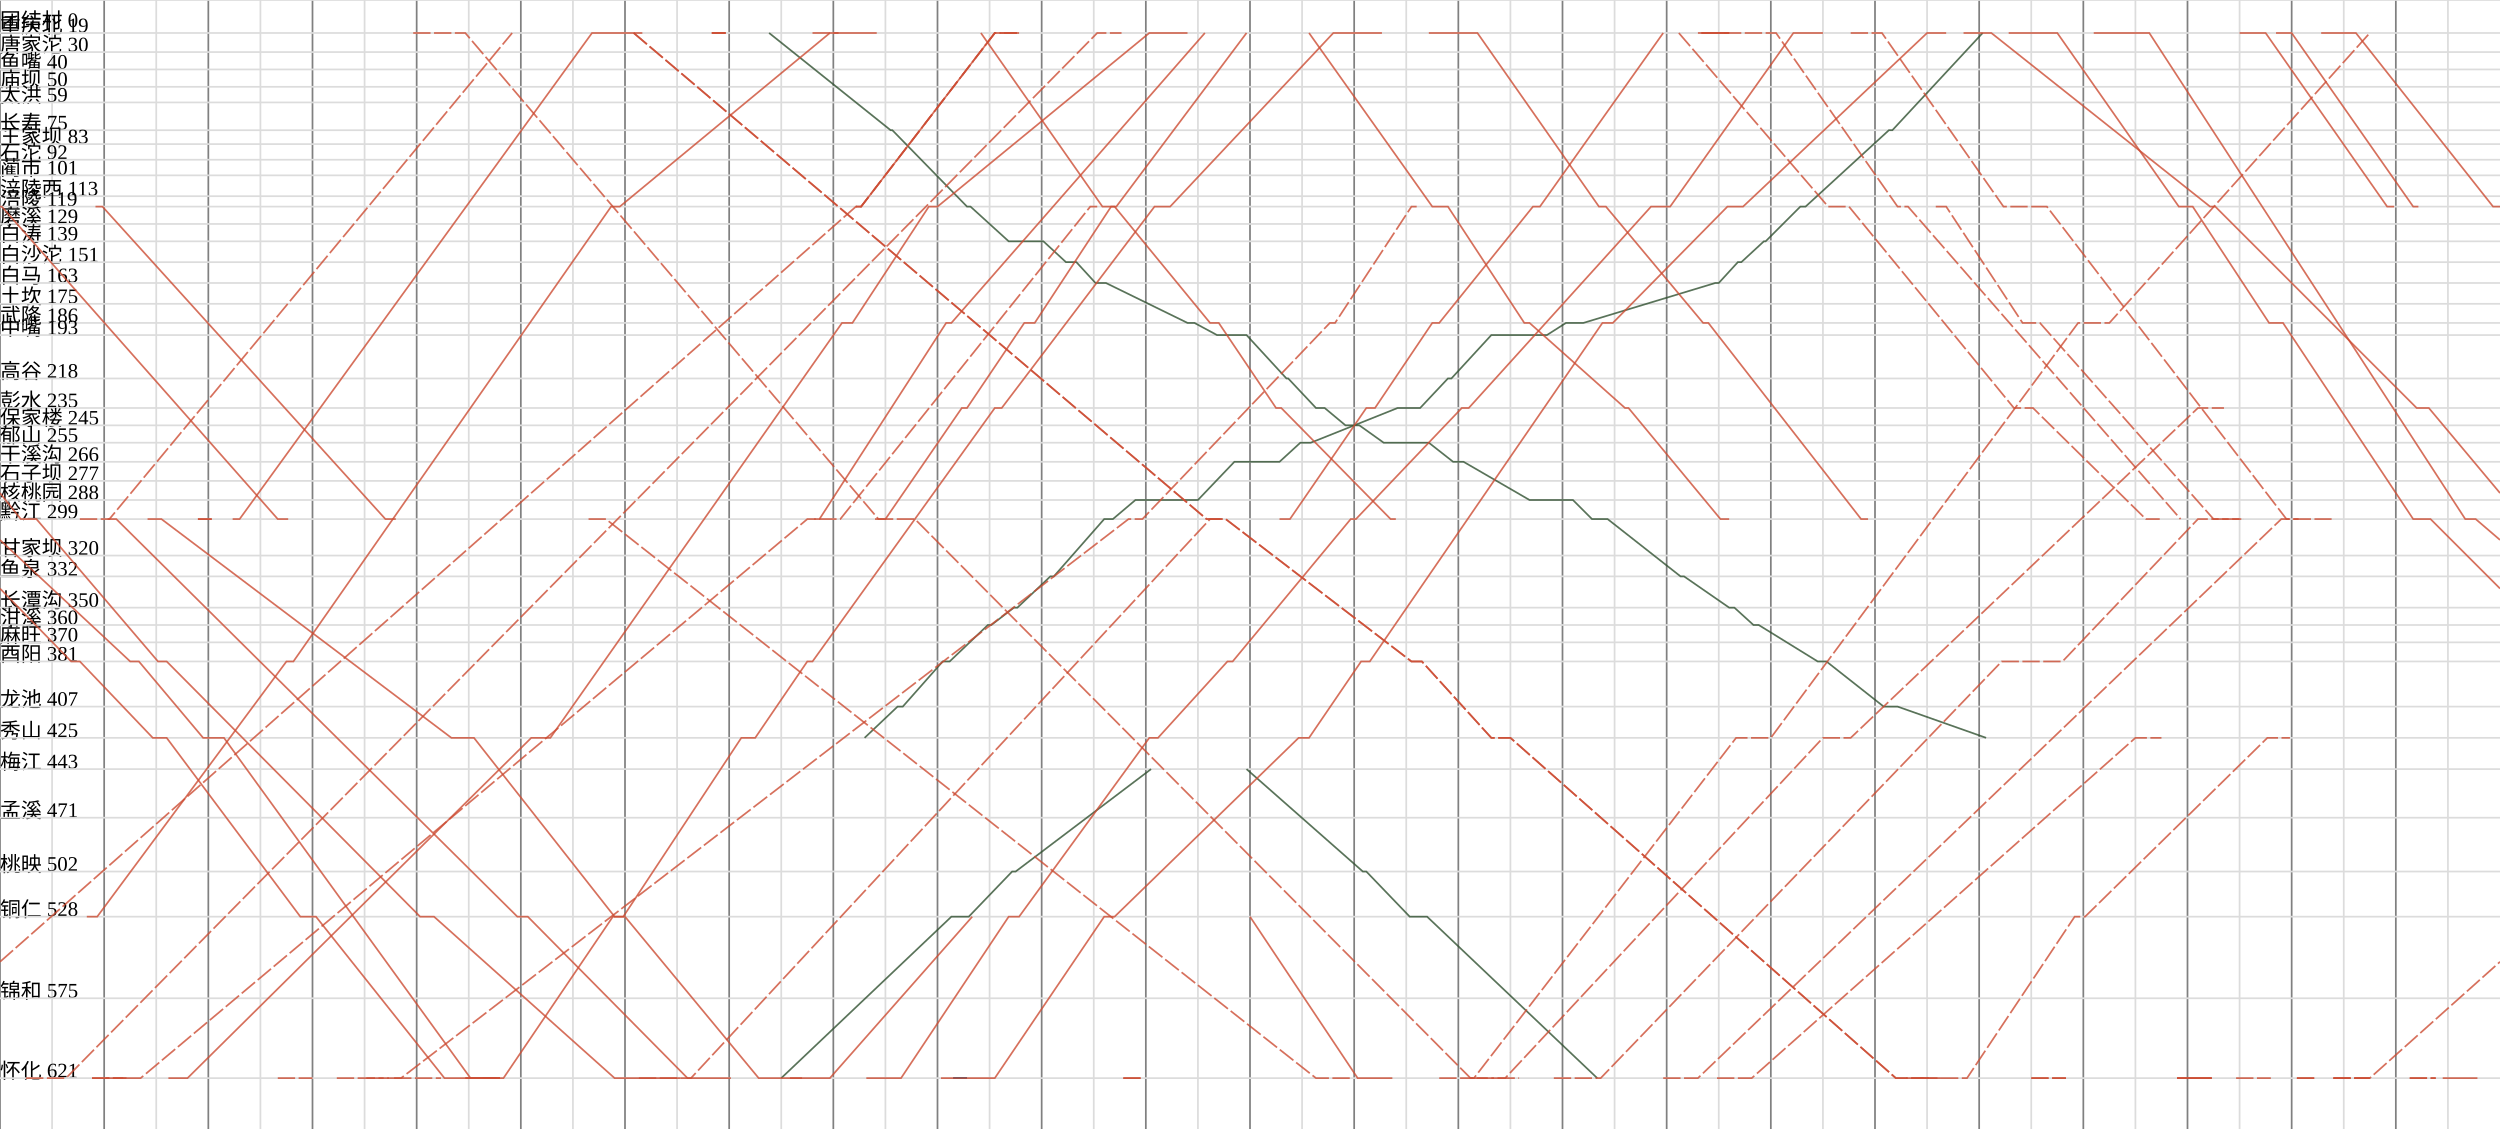
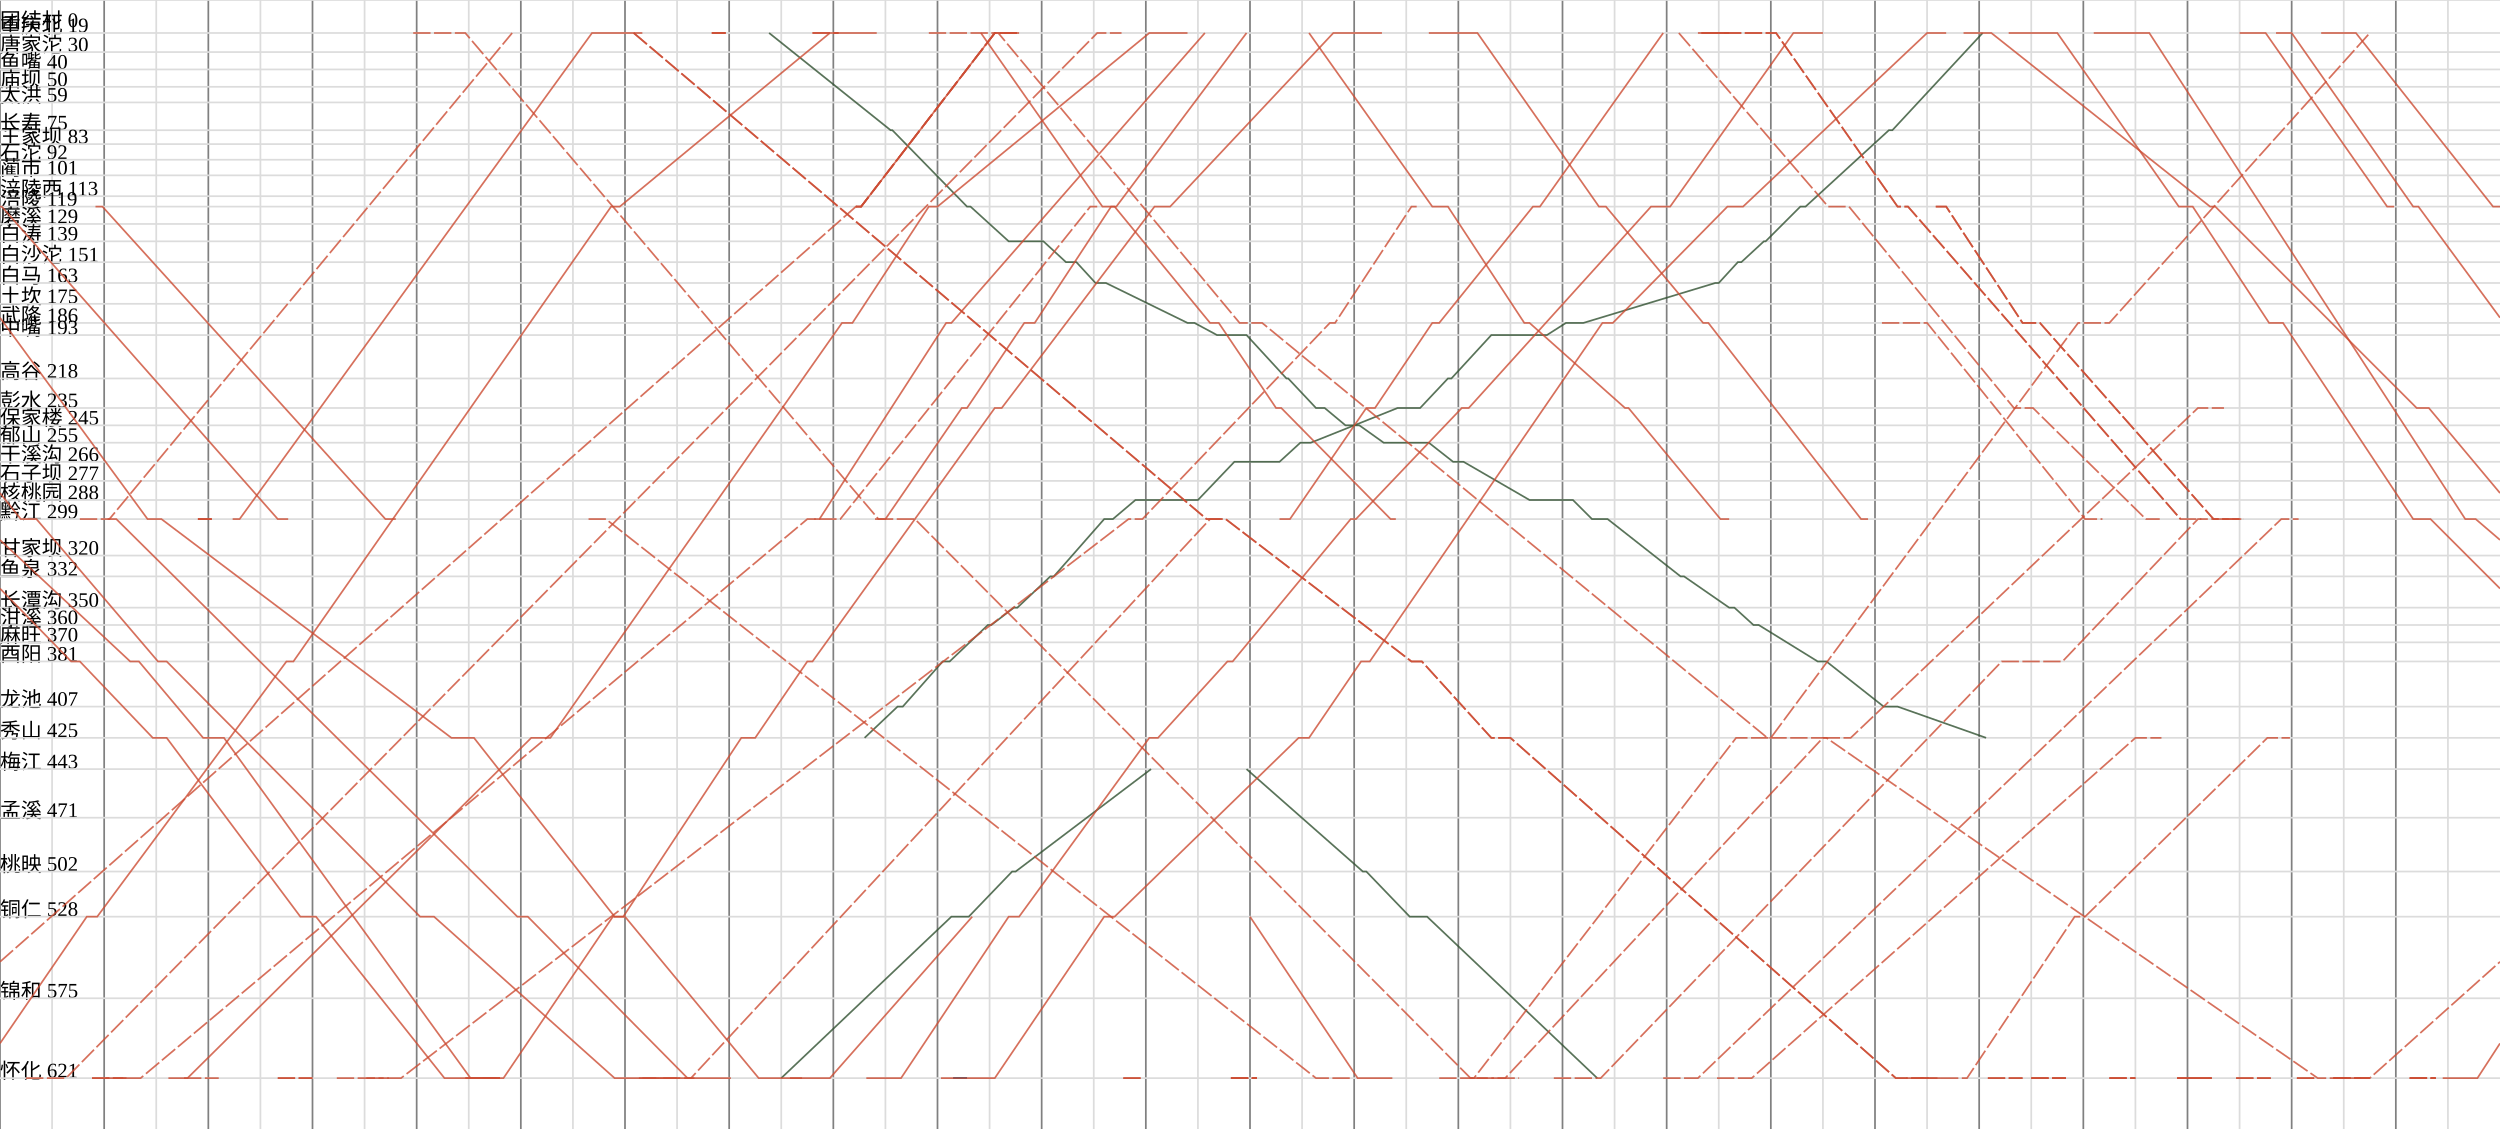
<svg xmlns="http://www.w3.org/2000/svg" width="1440" height="650" version="1.1">
  <style>
line,polyline {
  stroke-width:1
}
line.hour {
  stroke:rgb(128,128,128);
}
line.halfhour, line.station {
  stroke:rgb(220,220,220);
}
polyline {
  fill:none;opacity:0.8;
}
.polylineG {
  stroke:#3d668f;
}
.polylineD {
  stroke:#a80022;
}
.polylineC {
  stroke:#bf9540;
}
.polylineZ {
  stroke:#004a80;
}
.polylineT {
  stroke:#123da1;
}
.polylineK {
  stroke:#cc4c33;
}
.polyline1,
.polyline2,
.polyline3,
.polyline4,
.polyline5,
.polyline6,
.polyline7,
.polyline8,
.polyline9 {
  stroke: #305030
}
.temp{
  stroke-dasharray:10 2
+ }
+ .peak{
+   stroke-dasharray:9 1 1 1
}
</style>
  <line class="hour" x1="0" y1="0" x2="0" y2="3000" />
  <line class="halfhour" x1="30" y1="0" x2="30" y2="3000" />
  <line class="hour" x1="60" y1="0" x2="60" y2="3000" />
  <line class="halfhour" x1="90" y1="0" x2="90" y2="3000" />
  <line class="hour" x1="120" y1="0" x2="120" y2="3000" />
  <line class="halfhour" x1="150" y1="0" x2="150" y2="3000" />
  <line class="hour" x1="180" y1="0" x2="180" y2="3000" />
  <line class="halfhour" x1="210" y1="0" x2="210" y2="3000" />
  <line class="hour" x1="240" y1="0" x2="240" y2="3000" />
  <line class="halfhour" x1="270" y1="0" x2="270" y2="3000" />
  <line class="hour" x1="300" y1="0" x2="300" y2="3000" />
  <line class="halfhour" x1="330" y1="0" x2="330" y2="3000" />
  <line class="hour" x1="360" y1="0" x2="360" y2="3000" />
  <line class="halfhour" x1="390" y1="0" x2="390" y2="3000" />
  <line class="hour" x1="420" y1="0" x2="420" y2="3000" />
  <line class="halfhour" x1="450" y1="0" x2="450" y2="3000" />
  <line class="hour" x1="480" y1="0" x2="480" y2="3000" />
  <line class="halfhour" x1="510" y1="0" x2="510" y2="3000" />
  <line class="hour" x1="540" y1="0" x2="540" y2="3000" />
  <line class="halfhour" x1="570" y1="0" x2="570" y2="3000" />
  <line class="hour" x1="600" y1="0" x2="600" y2="3000" />
  <line class="halfhour" x1="630" y1="0" x2="630" y2="3000" />
  <line class="hour" x1="660" y1="0" x2="660" y2="3000" />
  <line class="halfhour" x1="690" y1="0" x2="690" y2="3000" />
  <line class="hour" x1="720" y1="0" x2="720" y2="3000" />
  <line class="halfhour" x1="750" y1="0" x2="750" y2="3000" />
  <line class="hour" x1="780" y1="0" x2="780" y2="3000" />
  <line class="halfhour" x1="810" y1="0" x2="810" y2="3000" />
  <line class="hour" x1="840" y1="0" x2="840" y2="3000" />
  <line class="halfhour" x1="870" y1="0" x2="870" y2="3000" />
  <line class="hour" x1="900" y1="0" x2="900" y2="3000" />
  <line class="halfhour" x1="930" y1="0" x2="930" y2="3000" />
  <line class="hour" x1="960" y1="0" x2="960" y2="3000" />
  <line class="halfhour" x1="990" y1="0" x2="990" y2="3000" />
  <line class="hour" x1="1020" y1="0" x2="1020" y2="3000" />
  <line class="halfhour" x1="1050" y1="0" x2="1050" y2="3000" />
  <line class="hour" x1="1080" y1="0" x2="1080" y2="3000" />
  <line class="halfhour" x1="1110" y1="0" x2="1110" y2="3000" />
  <line class="hour" x1="1140" y1="0" x2="1140" y2="3000" />
  <line class="halfhour" x1="1170" y1="0" x2="1170" y2="3000" />
  <line class="hour" x1="1200" y1="0" x2="1200" y2="3000" />
  <line class="halfhour" x1="1230" y1="0" x2="1230" y2="3000" />
  <line class="hour" x1="1260" y1="0" x2="1260" y2="3000" />
  <line class="halfhour" x1="1290" y1="0" x2="1290" y2="3000" />
  <line class="hour" x1="1320" y1="0" x2="1320" y2="3000" />
  <line class="halfhour" x1="1350" y1="0" x2="1350" y2="3000" />
  <line class="hour" x1="1380" y1="0" x2="1380" y2="3000" />
  <line class="halfhour" x1="1410" y1="0" x2="1410" y2="3000" />
  <text x="0" y="16">团结村 0</text>
  <line class="station" x1="0" y1="0" x2="1440" y2="0" />
  <text x="0" y="19">重庆北 19</text>
  <line class="station" x1="0" y1="19" x2="1440" y2="19" />
  <text x="0" y="30">唐家沱 30</text>
  <line class="station" x1="0" y1="30" x2="1440" y2="30" />
  <text x="0" y="40">鱼嘴 40</text>
  <line class="station" x1="0" y1="40" x2="1440" y2="40" />
  <text x="0" y="50">庙坝 50</text>
  <line class="station" x1="0" y1="50" x2="1440" y2="50" />
  <text x="0" y="59">太洪 59</text>
  <line class="station" x1="0" y1="59" x2="1440" y2="59" />
  <text x="0" y="75">长寿 75</text>
  <line class="station" x1="0" y1="75" x2="1440" y2="75" />
  <text x="0" y="83">王家坝 83</text>
  <line class="station" x1="0" y1="83" x2="1440" y2="83" />
  <text x="0" y="92">石沱 92</text>
  <line class="station" x1="0" y1="92" x2="1440" y2="92" />
  <text x="0" y="101">蔺市 101</text>
  <line class="station" x1="0" y1="101" x2="1440" y2="101" />
  <text x="0" y="113">涪陵西 113</text>
  <line class="station" x1="0" y1="113" x2="1440" y2="113" />
  <text x="0" y="119">涪陵 119</text>
  <line class="station" x1="0" y1="119" x2="1440" y2="119" />
  <text x="0" y="129">磨溪 129</text>
  <line class="station" x1="0" y1="129" x2="1440" y2="129" />
  <text x="0" y="139">白涛 139</text>
  <line class="station" x1="0" y1="139" x2="1440" y2="139" />
  <text x="0" y="151">白沙沱 151</text>
  <line class="station" x1="0" y1="151" x2="1440" y2="151" />
  <text x="0" y="163">白马 163</text>
  <line class="station" x1="0" y1="163" x2="1440" y2="163" />
  <text x="0" y="175">土坎 175</text>
  <line class="station" x1="0" y1="175" x2="1440" y2="175" />
  <text x="0" y="186">武隆 186</text>
  <line class="station" x1="0" y1="186" x2="1440" y2="186" />
  <text x="0" y="193">中嘴 193</text>
  <line class="station" x1="0" y1="193" x2="1440" y2="193" />
  <text x="0" y="218">高谷 218</text>
  <line class="station" x1="0" y1="218" x2="1440" y2="218" />
  <text x="0" y="235">彭水 235</text>
  <line class="station" x1="0" y1="235" x2="1440" y2="235" />
  <text x="0" y="245">保家楼 245</text>
  <line class="station" x1="0" y1="245" x2="1440" y2="245" />
  <text x="0" y="255">郁山 255</text>
  <line class="station" x1="0" y1="255" x2="1440" y2="255" />
  <text x="0" y="266">干溪沟 266</text>
  <line class="station" x1="0" y1="266" x2="1440" y2="266" />
  <text x="0" y="277">石子坝 277</text>
  <line class="station" x1="0" y1="277" x2="1440" y2="277" />
  <text x="0" y="288">核桃园 288</text>
  <line class="station" x1="0" y1="288" x2="1440" y2="288" />
  <text x="0" y="299">黔江 299</text>
  <line class="station" x1="0" y1="299" x2="1440" y2="299" />
  <text x="0" y="320">甘家坝 320</text>
  <line class="station" x1="0" y1="320" x2="1440" y2="320" />
  <text x="0" y="332">鱼泉 332</text>
  <line class="station" x1="0" y1="332" x2="1440" y2="332" />
  <text x="0" y="350">长潭沟 350</text>
  <line class="station" x1="0" y1="350" x2="1440" y2="350" />
  <text x="0" y="360">泔溪 360</text>
  <line class="station" x1="0" y1="360" x2="1440" y2="360" />
  <text x="0" y="370">麻旺 370</text>
  <line class="station" x1="0" y1="370" x2="1440" y2="370" />
  <text x="0" y="381">酉阳 381</text>
  <line class="station" x1="0" y1="381" x2="1440" y2="381" />
  <text x="0" y="407">龙池 407</text>
  <line class="station" x1="0" y1="407" x2="1440" y2="407" />
  <text x="0" y="425">秀山 425</text>
  <line class="station" x1="0" y1="425" x2="1440" y2="425" />
  <text x="0" y="443">梅江 443</text>
  <line class="station" x1="0" y1="443" x2="1440" y2="443" />
  <text x="0" y="471">孟溪 471</text>
  <line class="station" x1="0" y1="471" x2="1440" y2="471" />
  <text x="0" y="502">桃映 502</text>
  <line class="station" x1="0" y1="502" x2="1440" y2="502" />
  <text x="0" y="528">铜仁 528</text>
  <line class="station" x1="0" y1="528" x2="1440" y2="528" />
  <text x="0" y="575">锦和 575</text>
  <line class="station" x1="0" y1="575" x2="1440" y2="575" />
  <text x="0" y="621">怀化 621</text>
  <line class="station" x1="0" y1="621" x2="1440" y2="621" />
-   <polyline name="1230-0119|0121-0126|0128-0205_5609" class="polyline5" points="443,19 513,75 514,75 557,119 559,119 581,139 601,139 614,151 620,151 631,163 637,163 684,186 688,186 701,193 718,193 741,218 742,218 758,235 763,235 775,245 783,245 797,255 823,255 837,266 843,266 881,288 906,288 917,299 926,299 968,332 970,332 996,350 999,350 1010,360 1013,360 1047,381 1052,381 1085,407 1093,407 1144,425 " />
-   <polyline name="1230-0126|0128-0205_5610" class="polyline5" points="498,425 517,407 520,407 543,381 547,381 569,360 571,360 584,350 586,350 605,332 607,332 636,299 641,299 654,288 690,288 711,266 737,266 749,255 755,255 805,235 818,235 834,218 836,218 859,193 891,193 902,186 912,186 988,163 990,163 1001,151 1003,151 1016,139 1017,139 1037,119 1040,119 1088,75 1090,75 1142,19 " />
+   <polyline name="_5609" class="polyline5" points="443,19 513,75 514,75 557,119 559,119 581,139 601,139 614,151 620,151 631,163 637,163 684,186 688,186 701,193 718,193 741,218 742,218 758,235 763,235 775,245 783,245 797,255 823,255 837,266 843,266 881,288 906,288 917,299 926,299 968,332 970,332 996,350 999,350 1010,360 1013,360 1047,381 1052,381 1085,407 1093,407 1144,425 " />
+   <polyline name="_5610" class="polyline5" points="498,425 517,407 520,407 543,381 547,381 569,360 571,360 584,350 586,350 605,332 607,332 636,299 641,299 654,288 690,288 711,266 737,266 749,255 755,255 805,235 818,235 834,218 836,218 859,193 891,193 902,186 912,186 988,163 990,163 1001,151 1003,151 1016,139 1017,139 1037,119 1040,119 1088,75 1090,75 1142,19 " />
  <polyline name="_7271" class="polyline7" points="718,443 785,502 787,502 812,528 822,528 920,621 " />
  <polyline name="_7272" class="polyline7" points="450,621 548,528 558,528 583,502 585,502 663,443 " />
-   <polyline name="0111-0206_Z161" class="polylineZ" points="549,621 557,621 " />
+   <polyline name="0111-0211_Z161" class="polylineZ" points="549,621 557,621 " />
  <polyline name="1231-0110_Z161+0" class="polylineZ" points="549,621 557,621 " />
  <polyline name="_K71" class="polylineK" points="737,299 743,299 787,235 792,235 825,186 829,186 883,119 887,119 958,19 " />
  <polyline name="_K73" class="polylineK" points="565,19 635,119 642,119 697,186 702,186 735,235 738,235 801,299 804,299 " />
  <polyline name="_K192" class="polylineK" points="134,299 138,299 341,19 370,19 " />
  <polyline name="_K194" class="polylineK" points="823,19 851,19 921,119 925,119 981,186 984,186 1072,299 1076,299 " />
  <polyline name="0112-0124_K502" class="polylineK" points="410,19 418,19 " />
-   <polyline name="0125-0206_K502+0" class="polylineK" points="410,19 418,19 " />
+   <polyline name="0125-0211_K502+0" class="polylineK" points="410,19 418,19 " />
  <polyline name="1231-0111_K502+0" class="polylineK" points="410,19 418,19 " />
  <polyline name="0109-0122_K504" class="polylineK" points="980,19 996,19 " />
-   <polyline name="0123-0205_K504+0" class="polylineK" points="980,19 996,19 " />
+   <polyline name="0123-0210_K504+0" class="polylineK" points="980,19 996,19 " />
  <polyline name="1230-0108_K504+0" class="polylineK" points="978,19 996,19 " />
  <polyline name="_K578" class="polylineK" points="1337,19 1357,19 1436,119 1440,119 " />
  <polyline name="_K578+1" class="polylineK" points="0,119 1,119 160,299 166,299 " />
-   <polyline name="1231-0126|0130-0206_K586" class="polylineK" points="499,621 519,621 581,528 587,528 662,425 667,425 707,381 710,381 778,299 781,299 842,235 846,235 951,119 962,119 1033,19 1050,19 " />
-   <polyline name="1230-0123|0127-0205_K588" class="polylineK" points="1290,19 1305,19 1375,119 1379,119 " />
-   <polyline name="1231-0124|0128-0206_K588+0" class="polylineK" points="62,299 67,299 298,528 304,528 396,621 421,621 " />
-   <polyline name="0111-0206_K635" class="polylineK" points="647,621 657,621 " />
+   <polyline name="停0127-0129_K586" class="polylineK" points="499,621 519,621 581,528 587,528 662,425 667,425 707,381 710,381 778,299 781,299 842,235 846,235 951,119 962,119 1033,19 1050,19 " />
+   <polyline name="停0124-0126_K588" class="polylineK" points="1290,19 1305,19 1375,119 1379,119 " />
+   <polyline name="停0125-0127_K588+0" class="polylineK" points="62,299 67,299 298,528 304,528 396,621 421,621 " />
+   <polyline name="0111-0211_K635" class="polylineK" points="647,621 657,621 " />
  <polyline name="1231-0110_K635+0" class="polylineK" points="647,621 657,621 " />
  <polyline name="_K652" class="polylineK" points="1131,19 1147,19 1273,119 1276,119 1392,235 1399,235 1440,284 " />
  <polyline name="_K652+1" class="polylineK" points="0,284 12,299 21,299 91,381 96,381 242,528 250,528 354,621 392,621 " />
-   <polyline name="1230-0126|0128-0205_K654" class="polylineK" points="1407,621 1427,621 " />
-   <polyline name="1231-0127|0129-0206_K654+0" class="polylineK" points="50,528 56,528 165,381 169,381 352,119 357,119 478,19 505,19 " />
+   <polyline name="_K654" class="polylineK" points="1407,621 1427,621 1440,601 " />
+   <polyline name="_K654+1" class="polylineK" points="0,601 50,528 56,528 165,381 169,381 352,119 357,119 478,19 505,19 " />
  <polyline name="_K687" class="polylineK" points="754,19 825,119 834,119 878,186 881,186 936,235 938,235 991,299 996,299 " />
  <polyline name="_K688" class="polylineK" points="469,299 472,299 545,186 548,186 694,19 " />
  <polyline name="1230-0109_K747" class="polylineK" points="1254,621 1274,621 " />
-   <polyline name="单0110-0205_K747+0" class="polylineK" points="1254,621 1274,621 " />
-   <polyline name="双0111-0204_K747+0" class="polylineK" points="1254,621 1274,621 " />
+   <polyline name="单0110-0209_K747+0" class="polylineK" points="1254,621 1274,621 " />
+   <polyline name="双0111-0210_K747+0" class="polylineK" points="1254,621 1274,621 " />
  <polyline name="1231-0109_K748" class="polylineK" points="268,621 288,621 " />
-   <polyline name="单0111|0117-0206_K748+0" class="polylineK" points="268,621 288,621 " />
-   <polyline name="双0110-0112|0116-0126|0130-0205_K748+0" class="polylineK" points="268,621 288,621 " />
+   <polyline name="单0111-0210_K748+0" class="polylineK" points="268,621 288,621 " />
+   <polyline name="双0110-0211_K748+0" class="polylineK" points="268,621 288,621 " />
  <polyline name="_K777" class="polylineK" points="97,621 108,621 306,425 317,425 485,186 491,186 535,119 540,119 662,19 684,19 " />
  <polyline name="_K778" class="polylineK" points="1157,19 1185,19 1255,119 1263,119 1307,186 1315,186 1390,299 1400,299 1440,339 " />
  <polyline name="_K778+1" class="polylineK" points="0,339 41,381 46,381 88,425 96,425 173,528 182,528 256,621 268,621 " />
  <polyline name="_K813" class="polylineK" points="1206,19 1238,19 1420,299 1426,299 1440,311 " />
  <polyline name="_K813+1" class="polylineK" points="0,311 75,381 80,381 117,425 129,425 271,621 286,621 " />
  <polyline name="_K814" class="polylineK" points="278,621 290,621 353,528 359,528 427,425 435,425 465,381 468,381 573,235 577,235 665,119 674,119 768,19 796,19 " />
-   <polyline name="1230-0126|0128-0205_K835" class="polylineK" points="1311,19 1320,19 1390,119 1393,119 " />
-   <polyline name="1231-0127|0129-0206_K835+0" class="polylineK" points="85,299 93,299 260,425 273,425 354,528 360,528 437,621 462,621 " />
+   <polyline name="_K835" class="polylineK" points="1311,19 1320,19 1390,119 1393,119 1440,183 " />
+   <polyline name="_K835+1" class="polylineK" points="0,183 85,299 93,299 260,425 273,425 354,528 360,528 437,621 462,621 " />
  <polyline name="_K836" class="polylineK" points="542,621 573,621 636,528 642,528 748,425 754,425 784,381 789,381 923,186 929,186 995,119 1004,119 1110,19 1121,19 " />
  <polyline name="1230_K876" class="polylineK" points="1323,621 1333,621 " />
-   <polyline name="1231-0205_K876+0" class="polylineK" points="1323,621 1333,621 " />
-   <polyline name="1230-0111|0126|0128-0205_K1077" class="polylineK" points="1425,19 " />
-   <polyline name="1231-0112|0127|0129-0206_K1077+0" class="polylineK" points="55,119 59,119 222,299 228,299 " />
-   <polyline name="1231-0126|0130-0206_K1078" class="polylineK" points="504,299 510,299 554,235 557,235 590,186 596,186 640,119 643,119 718,19 " />
-   <polyline name="0112_K4076" class="polylineK temp" points="958,621 978,621 1314,299 1324,299 " />
-   <polyline name="0110-0111|0114-0115|0118-0119|0122_K4085" class="polylineK temp" points="1344,621 1365,621 " />
-   <polyline name="0111-0112|0115-0116|0119-0120|0123_K4085+0" class="polylineK temp" points="493,119 496,119 573,19 587,19 " />
-   <polyline name="0112|0116|0120_K4085+0" class="polylineK temp" points="1344,621 1365,621 " />
+   <polyline name="1231-0210_K876+0" class="polylineK" points="1323,621 1333,621 " />
+   <polyline name="停0124-0126_K1077" class="polylineK" points="1425,19 " />
+   <polyline name="停0125-0127_K1077+0" class="polylineK" points="55,119 59,119 222,299 228,299 " />
+   <polyline name="停0127-0129_K1078" class="polylineK" points="504,299 510,299 554,235 557,235 590,186 596,186 640,119 643,119 718,19 " />
+   <polyline name="单0128-0209_K4075" class="polylineK temp" points="1084,186 1110,186 1201,299 1211,299 " />
+   <polyline name="单0129-0210_K4075+0" class="polylineK temp" points="106,621 126,621 " />
+   <polyline name="0112-0122_K4076" class="polylineK temp" points="958,621 978,621 1314,299 1324,299 " />
+   <polyline name="0112|0116|0120_K4085" class="polylineK temp" points="1344,621 1365,621 " />
  <polyline name="0113|0117|0121_K4085+0" class="polylineK temp" points="1344,621 1365,621 1440,554 " />
  <polyline name="0113|0117|0121_K4085+1" class="polylineK temp" points="0,554 493,119 496,119 573,19 587,19 " />
  <polyline name="0114|0118|0122_K4085+0" class="polylineK temp" points="493,119 496,119 573,19 587,19 " />
+   <polyline name="0130-0210_K4085+0" class="polylineK temp" points="1344,621 1365,621 " />
+   <polyline name="0131-0211_K4085+0" class="polylineK temp" points="493,119 496,119 573,19 587,19 " />
+   <polyline name="b10010110-0122_K4085+0" class="polylineK temp" points="1344,621 1365,621 " />
+   <polyline name="b10010111-0123_K4085+0" class="polylineK temp" points="493,119 496,119 573,19 587,19 " />
+   <polyline name="0128-0208|0210_K4086" class="polylineK temp" points="535,19 575,19 714,186 727,186 1018,425 1052,425 1335,621 1360,621 " />
  <polyline name="0110-0121_K4148" class="polylineK temp" points="989,621 1009,621 1230,425 1245,425 " />
-   <polyline name="0119-0124_K4171" class="polylineK temp" points="365,19 695,299 706,299 813,381 819,381 859,425 870,425 1092,621 1112,621 " />
-   <polyline name="0203-0205_K4171+0" class="polylineK temp" points="365,19 695,299 706,299 813,381 819,381 859,425 870,425 1092,621 1112,621 " />
-   <polyline name="0111-0123|0127-0206_K4173" class="polylineK temp" points="1106,621 1133,621 1195,528 1201,528 1306,425 1319,425 " />
-   <polyline name="0112-0124|0128-0207_K4173+0" class="polylineK temp" points="46,299 63,299 295,19 " />
-   <polyline name="0120-0123_K4381" class="polylineK temp" points="238,19 268,19 506,299 527,299 847,621 875,621 " />
-   <polyline name="0114-0121_K4382" class="polylineK temp" points="1288,621 1308,621 " />
+   <polyline name="0112-0124_K4171" class="polylineK temp" points="365,19 695,299 706,299 813,381 819,381 859,425 870,425 1092,621 1112,621 " />
+   <polyline name="0128-0210_K4171+0" class="polylineK temp" points="365,19 695,299 706,299 813,381 819,381 859,425 870,425 1092,621 1112,621 " />
+   <polyline name="0111-0123|0127-0211_K4173" class="polylineK temp" points="1106,621 1133,621 1195,528 1201,528 1306,425 1319,425 " />
+   <polyline name="0112-0124|0128-0212_K4173+0" class="polylineK temp" points="46,299 63,299 295,19 " />
+   <polyline name="0111-0123_K4177" class="polylineK temp" points="1215,621 1230,621 " />
+   <polyline name="0201|0204|0207|0210_K4177+0" class="polylineK temp" points="1215,621 1230,621 " />
+   <polyline name="b0110130-0211_K4177+0" class="polylineK temp" points="1215,621 1230,621 " />
+   <polyline name="0109-0121_K4178" class="polylineK temp" points="1145,621 1165,621 " />
+   <polyline name="0128-0210_K4178+0" class="polylineK temp" points="1145,621 1165,621 " />
+   <polyline name="0116-0123_K4381" class="polylineK temp" points="238,19 268,19 506,299 527,299 847,621 875,621 " />
+   <polyline name="0111-0113_K4382" class="polylineK temp" points="1288,621 1308,621 " />
+   <polyline name="0112-0114_K4382+0" class="polylineK temp" points="468,19 483,19 " />
+   <polyline name="0114-0121_K4382+0" class="polylineK temp" points="1288,621 1308,621 " />
  <polyline name="0115-0122_K4382+0" class="polylineK temp" points="468,19 483,19 " />
-   <polyline name="0109-0112_K4389" class="polylineK temp" points="339,299 349,299 758,621 778,621 " />
-   <polyline name="0111-0120_K4390" class="polylineK temp" points="1170,621 1190,621 " />
-   <polyline name="0112-0121_K4390+0" class="polylineK temp" points="114,299 122,299 " />
-   <polyline name="0121-0122_K4390+0" class="polylineK temp" points="1170,621 1190,621 " />
-   <polyline name="0122-0123_K4390+0" class="polylineK temp" points="114,299 122,299 " />
+   <polyline name="0109-0120_K4389" class="polylineK temp" points="339,299 349,299 758,621 778,621 " />
+   <polyline name="0111-0118_K4390" class="polylineK temp" points="1170,621 1190,621 " />
+   <polyline name="0112-0119_K4390+0" class="polylineK temp" points="114,299 122,299 " />
+   <polyline name="0119-0122_K4390+0" class="polylineK temp" points="1170,621 1190,621 " />
+   <polyline name="0120-0123_K4390+0" class="polylineK temp" points="114,299 122,299 " />
+   <polyline name="0211_K4390+0" class="polylineK temp" points="1170,621 1190,621 " />
+   <polyline name="0212_K4390+0" class="polylineK temp" points="114,299 122,299 " />
  <polyline name="0111-0122_K4512" class="polylineK temp" points="829,621 849,621 1000,425 1020,425 1197,186 1215,186 1365,19 " />
-   <polyline name="0109-0111|0120_K4514" class="polylineK temp" points="993,19 1023,19 1093,119 1099,119 1256,299 " />
+   <polyline name="0109-0120_K4514" class="polylineK temp" points="993,19 1023,19 1093,119 1099,119 1256,299 " />
+   <polyline name="0210_K4514+0" class="polylineK temp" points="993,19 1023,19 1093,119 1099,119 1256,299 1268,299 " />
+   <polyline name="0211_K4514+0" class="polylineK temp" points="370,621 400,621 " />
  <polyline name="0111-0122_K4518" class="polylineK temp" points="211,621 231,621 650,299 658,299 766,186 769,186 813,119 816,119 " />
-   <polyline name="0110-0111|0119-0122_K4526" class="polylineK temp" points="1098,621 1118,621 " />
-   <polyline name="0111-0112|0120-0123_K4526+0" class="polylineK temp" points="240,19 " />
-   <polyline name="0120_K4528" class="polylineK temp" points="1066,19 1084,19 1154,119 1179,119 1317,299 1343,299 " />
-   <polyline name="0121_K4528+0" class="polylineK temp" points="227,621 254,621 " />
+   <polyline name="0110-0122_K4526" class="polylineK temp" points="1098,621 1118,621 " />
+   <polyline name="0111-0123_K4526+0" class="polylineK temp" points="240,19 " />
  <polyline name="0111-0123_K4646" class="polylineK temp" points="15,621 38,621 632,19 646,19 " />
-   <polyline name="0111_K4654" class="polylineK temp" points="53,621 73,621 " />
-   <polyline name="0112_K4654+0" class="polylineK temp" points="53,621 73,621 " />
-   <polyline name="双0114|0118|0122_K4656" class="polylineK temp" points="847,621 867,621 1050,425 1066,425 1266,235 1281,235 " />
-   <polyline name="0203-0205_K4661" class="polylineK temp" points="967,19 1053,119 1065,119 1160,235 1171,235 1236,299 1244,299 " />
-   <polyline name="0204-0206_K4661+0" class="polylineK temp" points="194,621 224,621 " />
-   <polyline name="0111-0114|0116-0119|0121-0123_K4663" class="polylineK temp" points="368,621 398,621 697,299 703,299 " />
-   <polyline name="0111-0112|0115-0116|0119-0120_K4671" class="polylineK temp" points="1388,621 1403,621 " />
-   <polyline name="0113|0117|0121_K4671+0" class="polylineK temp" points="1388,621 1403,621 " />
-   <polyline name="0108-0110|0120_K4679" class="polylineK temp" points="1115,119 1121,119 1165,186 1175,186 1275,299 1292,299 " />
-   <polyline name="0109-0111|0121_K4679+0" class="polylineK temp" points="160,621 180,621 " />
-   <polyline name="双0112|0116|0120_K4680" class="polylineK temp" points="61,621 81,621 465,299 484,299 628,119 632,119 " />
-   <polyline name="0112|0120-0123_K4807" class="polylineK temp" points="895,621 922,621 1153,381 1188,381 1266,299 1291,299 " />
+   <polyline name="0111|0114|0117|0120|0123_K4654" class="polylineK temp" points="53,621 73,621 " />
+   <polyline name="b0110112-0122_K4654+0" class="polylineK temp" points="53,621 73,621 " />
+   <polyline name="b11100111-0123_K4656" class="polylineK temp" points="847,621 867,621 1050,425 1066,425 1266,235 1281,235 " />
+   <polyline name="0128-0210_K4661" class="polylineK temp" points="967,19 1053,119 1065,119 1160,235 1171,235 1236,299 1244,299 " />
+   <polyline name="0129-0211_K4661+0" class="polylineK temp" points="194,621 224,621 " />
+   <polyline name="b111100111-0123_K4663" class="polylineK temp" points="368,621 398,621 697,299 703,299 " />
+   <polyline name="0113|0117|0121_K4671" class="polylineK temp" points="1388,621 1403,621 " />
+   <polyline name="0201|0204|0207|0210_K4671+0" class="polylineK temp" points="1388,621 1403,621 " />
+   <polyline name="b00110111-0120_K4671+0" class="polylineK temp" points="1388,621 1403,621 " />
+   <polyline name="b1100130-0209_K4671+0" class="polylineK temp" points="1388,621 1403,621 " />
+   <polyline name="0111-0122_K4675" class="polylineK temp" points="709,621 724,621 " />
+   <polyline name="0130|0203|0207|0211_K4675+0" class="polylineK temp" points="709,621 724,621 " />
+   <polyline name="0131|0204|0208_K4675+0" class="polylineK temp" points="709,621 724,621 " />
+   <polyline name="0201|0205|0209_K4675+0" class="polylineK temp" points="709,621 724,621 " />
+   <polyline name="0210_K4679" class="polylineK temp" points="1115,119 1121,119 1165,186 1175,186 1275,299 1292,299 " />
+   <polyline name="0211_K4679+0" class="polylineK temp" points="160,621 180,621 " />
+   <polyline name="b11100108-0120_K4679+0" class="polylineK temp" points="1115,119 1121,119 1165,186 1175,186 1275,299 1292,299 " />
+   <polyline name="b11100109-0121_K4679+0" class="polylineK temp" points="160,621 180,621 " />
+   <polyline name="b10110111-0123_K4680" class="polylineK temp" points="61,621 81,621 465,299 484,299 628,119 632,119 " />
+   <polyline name="0112-0123_K4807" class="polylineK temp" points="895,621 922,621 1153,381 1188,381 1266,299 1291,299 " />
  <polyline name="_K9063" class="polylineK" points="720,528 782,621 802,621 " />
  <polyline name="_K9064" class="polylineK" points="455,621 478,621 560,528 " />
</svg>
